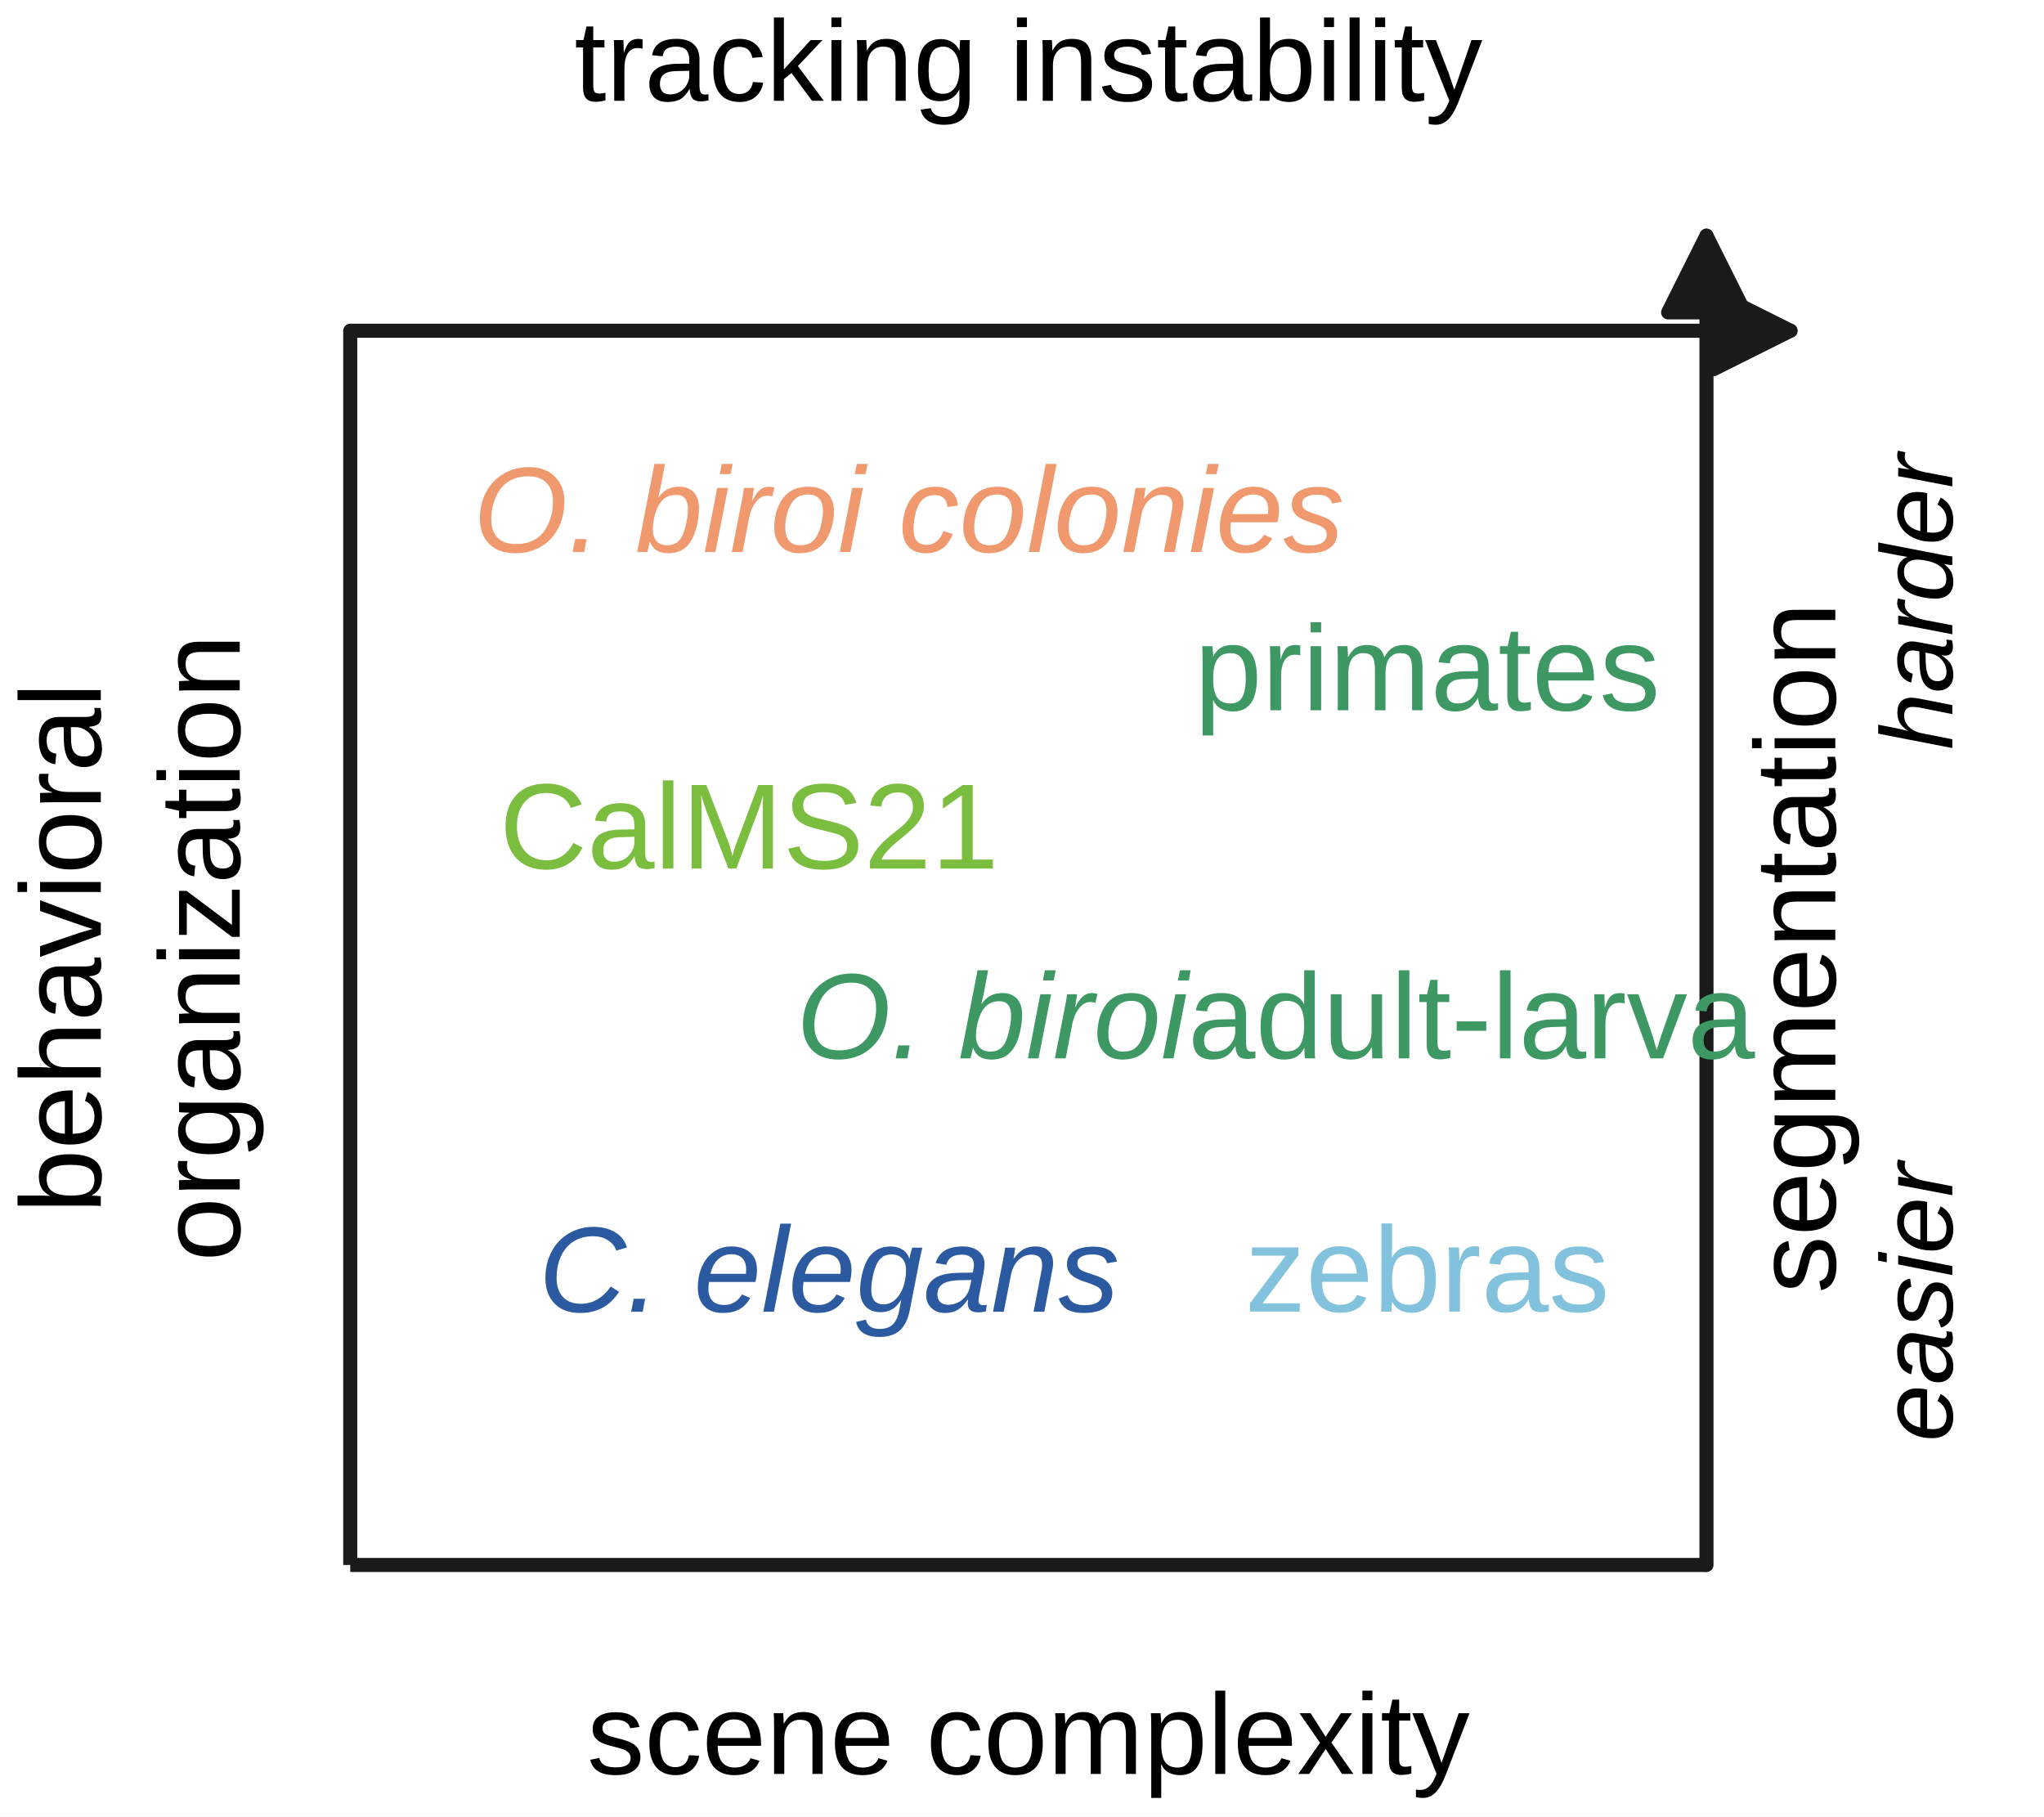
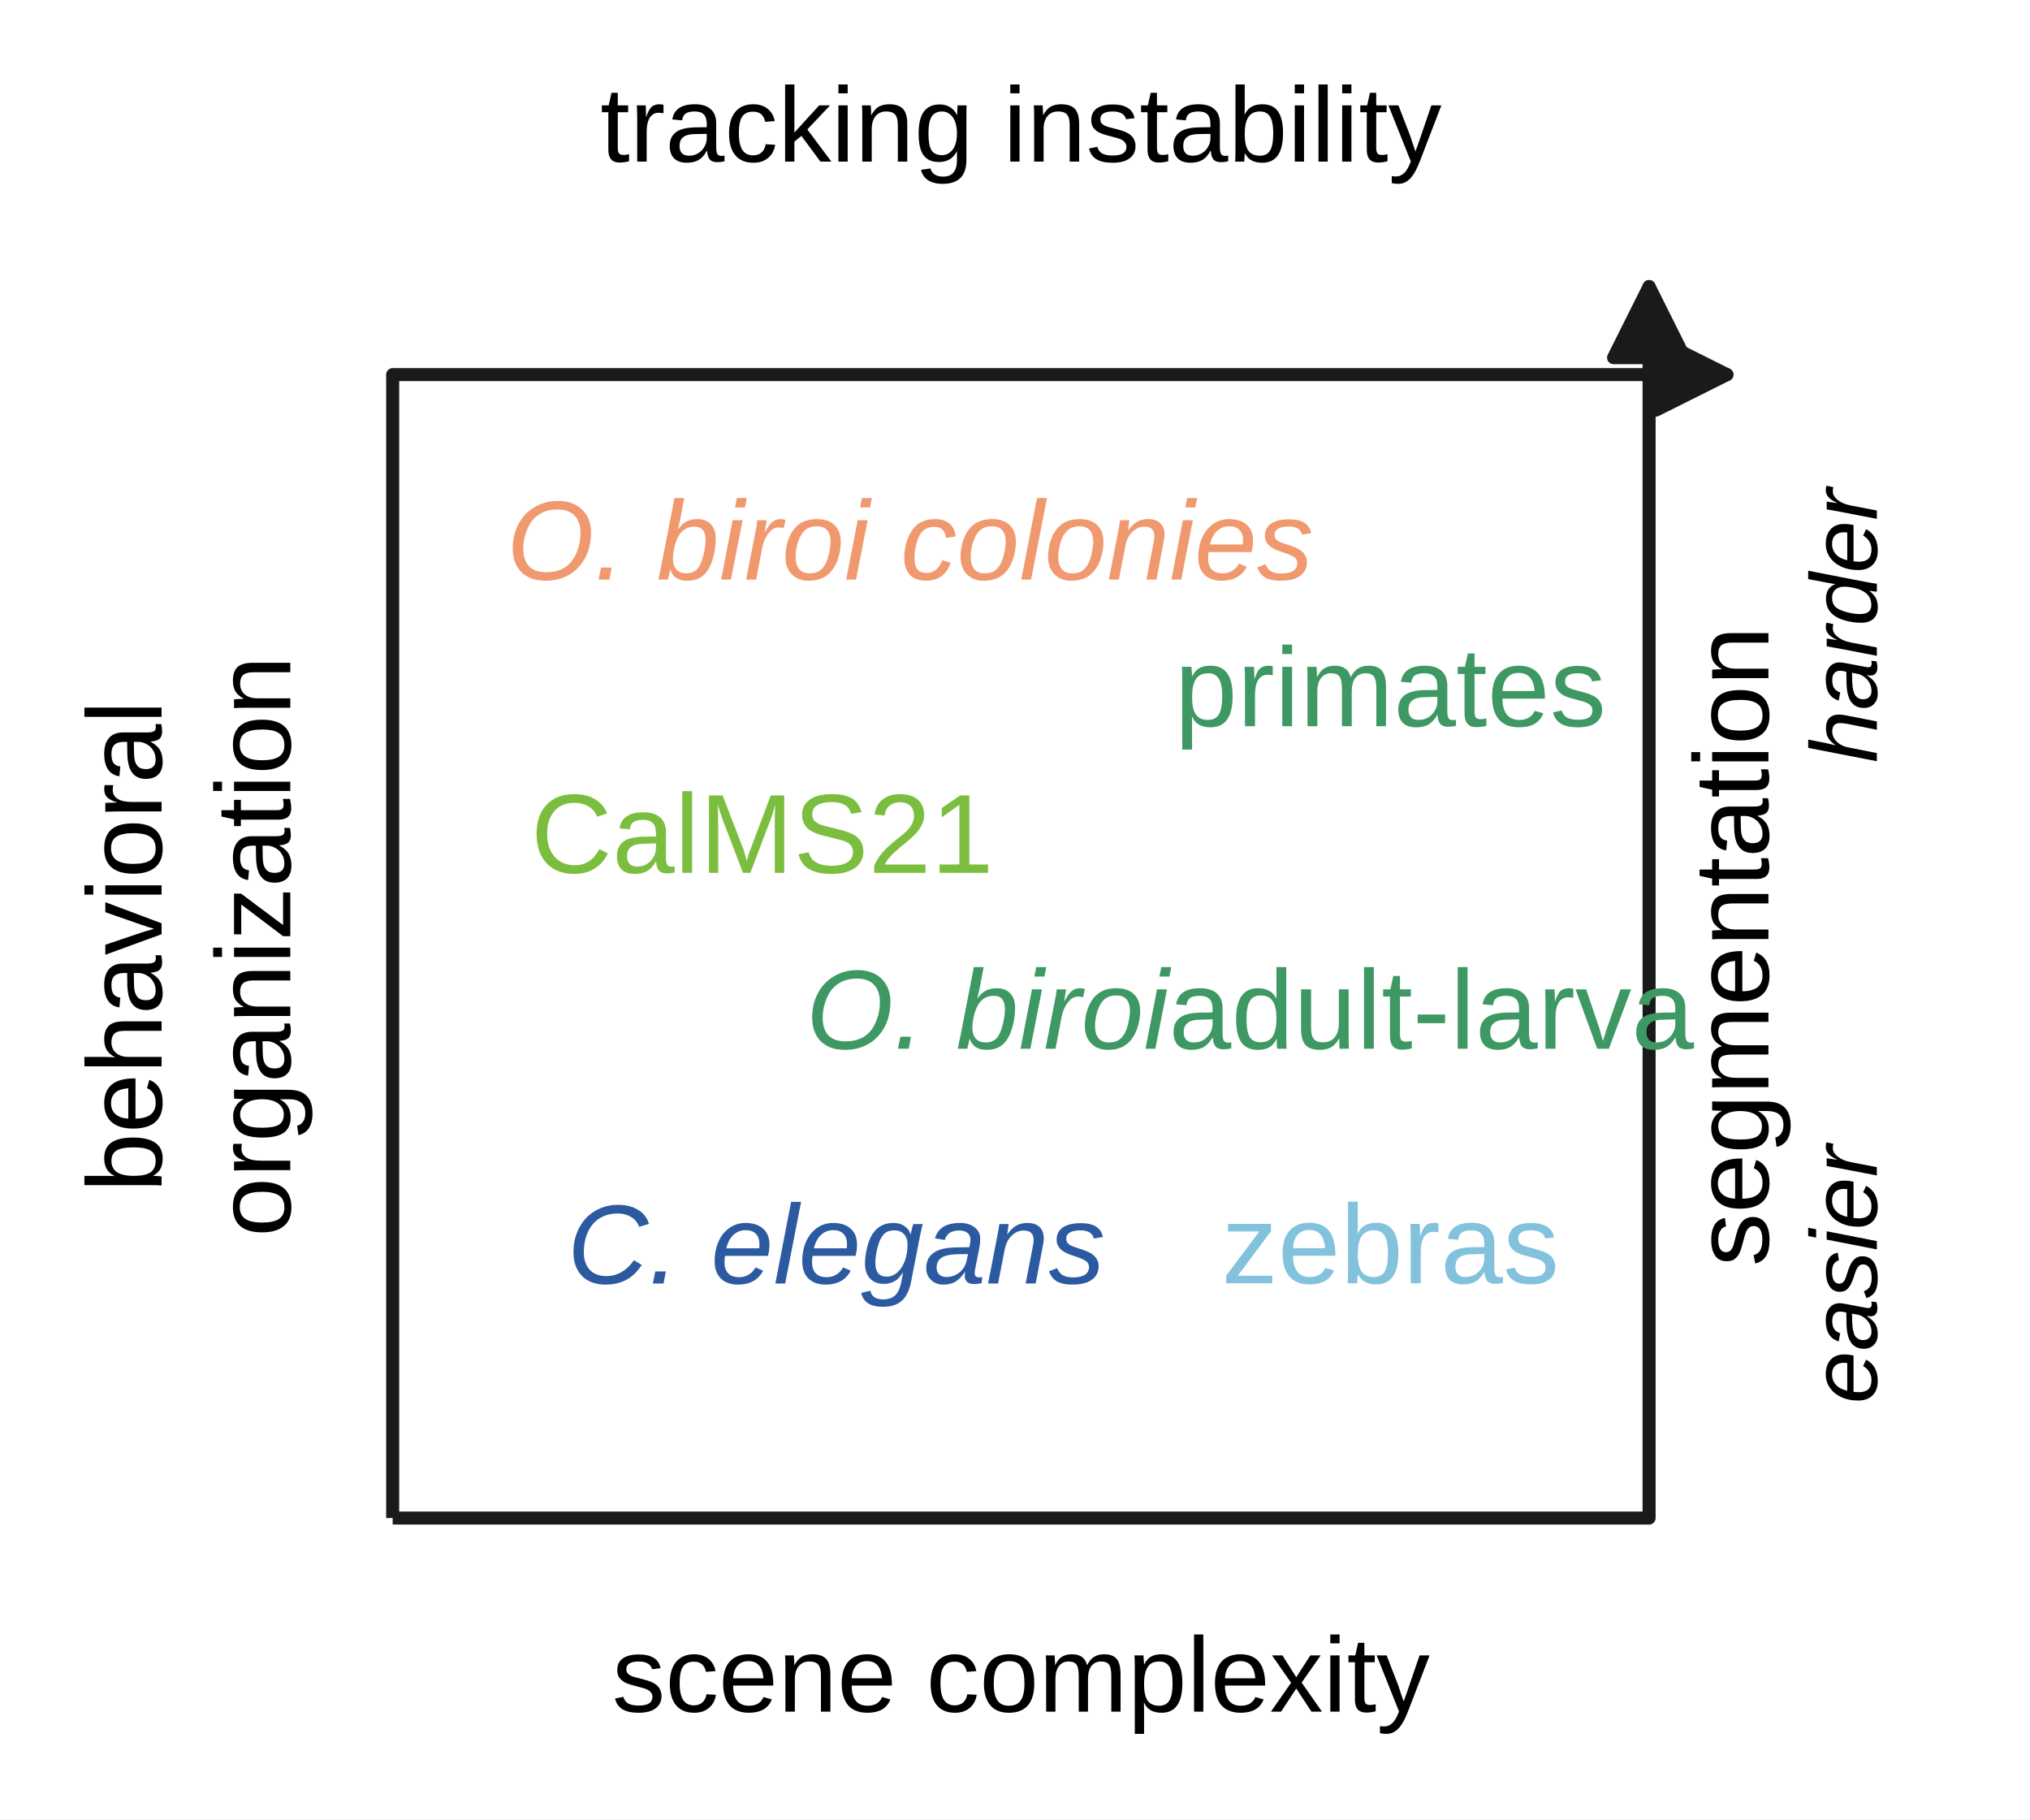
- <svg xmlns="http://www.w3.org/2000/svg" width="159.875pt" height="142.065pt" viewBox="0 0 159.875 142.065" version="1.1">
+ <svg xmlns="http://www.w3.org/2000/svg" width="171.395pt" height="153.585pt" viewBox="0 0 171.395 153.585" version="1.1">
  <defs>
    <style type="text/css">*{stroke-linejoin: round; stroke-linecap: butt}</style>
  </defs>
  <g id="figure_1">
    <g id="patch_1">
-       <path d="M 0 142.065  L 159.875 142.065  L 159.875 0  L 0 0  z " style="fill: #ffffff" />
+       <path d="M 0 153.585  L 171.395 153.585  L 171.395 0  L 0 0  z " style="fill: #ffffff" />
    </g>
    <g id="axes_1">
      <g id="patch_2">
-         <path d="M 2.435 137.239  L 158.435 137.239  L 158.435 13.489  L 2.435 13.489  z " style="fill: #ffffff" />
+         <path d="M 8.195 142.999  L 164.195 142.999  L 164.195 19.249  L 8.195 19.249  z " style="fill: #ffffff" />
      </g>
      <g id="matplotlib.axis_1" />
      <g id="matplotlib.axis_2" />
      <g id="line2d_1">
-         <path d="M 27.395 122.389  L 27.395 25.864  " style="fill: none; stroke: #1a1a1a; stroke-width: 1.1" />
+         <path d="M 33.155 128.149  L 33.155 31.624  " style="fill: none; stroke: #1a1a1a; stroke-width: 1.1" />
      </g>
      <g id="line2d_2">
-         <path d="M 27.395 122.389  L 133.475 122.389  " style="fill: none; stroke: #1a1a1a; stroke-width: 1.1" />
+         <path d="M 33.155 128.149  L 139.235 128.149  " style="fill: none; stroke: #1a1a1a; stroke-width: 1.1" />
      </g>
      <g id="patch_3">
-         <path d="M 27.395 25.864  Q 84.335 25.864 140.046 25.864  " style="fill: none; stroke: #1a1a1a; stroke-width: 1.1; stroke-linecap: round" />
-         <path d="M 134.046 22.864  L 140.046 25.864  L 134.046 28.864  z " style="fill: #1a1a1a; stroke: #1a1a1a; stroke-width: 1.1; stroke-linecap: round" />
+         <path d="M 33.155 31.624  Q 90.095 31.624 145.806 31.624  " style="fill: none; stroke: #1a1a1a; stroke-width: 1.1; stroke-linecap: round" />
+         <path d="M 139.806 28.624  L 145.806 31.624  L 139.806 34.624  z " style="fill: #1a1a1a; stroke: #1a1a1a; stroke-width: 1.1; stroke-linecap: round" />
      </g>
      <g id="patch_4">
-         <path d="M 133.475 122.389  Q 133.475 69.795 133.475 18.431  " style="fill: none; stroke: #1a1a1a; stroke-width: 1.1; stroke-linecap: round" />
-         <path d="M 130.475 24.431  L 133.475 18.431  L 136.475 24.431  z " style="fill: #1a1a1a; stroke: #1a1a1a; stroke-width: 1.1; stroke-linecap: round" />
+         <path d="M 139.235 128.149  Q 139.235 75.555 139.235 24.191  " style="fill: none; stroke: #1a1a1a; stroke-width: 1.1; stroke-linecap: round" />
+         <path d="M 136.235 30.191  L 139.235 24.191  L 142.235 30.191  z " style="fill: #1a1a1a; stroke: #1a1a1a; stroke-width: 1.1; stroke-linecap: round" />
      </g>
      <g id="text_1">
-         <text style="font: 9px 'Arial'; text-anchor: middle" x="80.435" y="7.882" transform="rotate(-0 80.43539 7.882031)">tracking instability</text>
+         <text style="font: 9px 'Arial'; text-anchor: middle" x="86.195" y="13.642" transform="rotate(-0 86.19539 13.64203)">tracking instability</text>
      </g>
      <g id="text_2">
-         <text style="font: 9px 'Arial'; text-anchor: middle" x="80.435" y="138.731" transform="rotate(-0 80.43539 138.7308)">scene complexity</text>
+         <text style="font: 9px 'Arial'; text-anchor: middle" x="86.195" y="144.491" transform="rotate(-0 86.19539 144.4908)">scene complexity</text>
      </g>
      <g id="text_3">
-         <text style="font: 9px 'Arial'; text-anchor: middle" x="143.549" y="74.126" transform="rotate(-90 143.5493 74.12625)">segmentation</text>
+         <text style="font: 9px 'Arial'; text-anchor: middle" x="149.309" y="79.886" transform="rotate(-90 149.3093 79.88625)">segmentation</text>
      </g>
      <g id="text_4">
-         <text style="font: italic 8px 'Arial'; text-anchor: start" x="152.704" y="112.736" transform="rotate(-90 152.7035 112.7362)">easier</text>
+         <text style="font: italic 8px 'Arial'; text-anchor: start" x="158.464" y="118.496" transform="rotate(-90 158.4635 118.4963)">easier</text>
      </g>
      <g id="text_5">
-         <text style="font: italic 8px 'Arial'; text-anchor: end" x="152.704" y="35.516" transform="rotate(-90 152.7035 35.51625)">harder</text>
+         <text style="font: italic 8px 'Arial'; text-anchor: end" x="158.464" y="41.276" transform="rotate(-90 158.4635 41.27625)">harder</text>
      </g>
      <g id="text_6">
-         <text style="font: 9px 'Arial'; text-anchor: middle" x="7.882" y="74.126" transform="rotate(-90 7.882031 74.12625)">behavioral</text>
+         <text style="font: 9px 'Arial'; text-anchor: middle" x="13.642" y="79.886" transform="rotate(-90 13.64203 79.88625)">behavioral</text>
      </g>
      <g id="text_7">
-         <text style="font: 9px 'Arial'; text-anchor: middle" x="18.749" y="74.126" transform="rotate(-90 18.7493 74.12625)">organization</text>
+         <text style="font: 9px 'Arial'; text-anchor: middle" x="24.509" y="79.886" transform="rotate(-90 24.5093 79.88625)">organization</text>
      </g>
      <g id="text_8">
-         <text style="fill: #f0996e; font: italic 9.5px 'Arial'; text-anchor: middle" x="71.075" y="43.17" transform="rotate(-0 71.07539 43.16965)">O. biroi colonies</text>
+         <text style="fill: #f0996e; font: italic 9.5px 'Arial'; text-anchor: middle" x="76.835" y="48.93" transform="rotate(-0 76.83539 48.92965)">O. biroi colonies</text>
      </g>
      <g id="text_9">
-         <text style="fill: #3e9863; font: 9.5px 'Arial'; text-anchor: middle" x="111.635" y="55.545" transform="rotate(-0 111.6354 55.54465)">primates</text>
+         <text style="fill: #3e9863; font: 9.5px 'Arial'; text-anchor: middle" x="117.395" y="61.305" transform="rotate(-0 117.3954 61.30465)">primates</text>
      </g>
      <g id="text_10">
-         <text style="fill: #7bbe3f; font: 9.5px 'Arial'; text-anchor: middle" x="58.595" y="67.92" transform="rotate(-0 58.59539 67.91965)">CalMS21</text>
+         <text style="fill: #7bbe3f; font: 9.5px 'Arial'; text-anchor: middle" x="64.355" y="73.68" transform="rotate(-0 64.35539 73.67965)">CalMS21</text>
      </g>
      <g id="text_11">
-         <text style="fill: #3e9863; font: italic 9.5px 'Arial'; text-anchor: end" x="92.915" y="82.77" transform="rotate(-0 92.91539 82.76965)">O. biroi</text>
+         <text style="fill: #3e9863; font: italic 9.5px 'Arial'; text-anchor: end" x="98.675" y="88.53" transform="rotate(-0 98.67539 88.52965)">O. biroi</text>
      </g>
      <g id="text_12">
-         <text style="fill: #3e9863; font: 9.5px 'Arial'; text-anchor: start" x="92.915" y="82.77" transform="rotate(-0 92.91539 82.76965)"> adult-larva</text>
+         <text style="fill: #3e9863; font: 9.5px 'Arial'; text-anchor: start" x="98.675" y="88.53" transform="rotate(-0 98.67539 88.52965)"> adult-larva</text>
      </g>
      <g id="text_13">
-         <text style="fill: #2c5aa0; font: italic 9.5px 'Arial'; text-anchor: middle" x="64.835" y="102.586" transform="rotate(-0 64.83539 102.586)">C. elegans</text>
+         <text style="fill: #2c5aa0; font: italic 9.5px 'Arial'; text-anchor: middle" x="70.595" y="108.346" transform="rotate(-0 70.59539 108.346)">C. elegans</text>
      </g>
      <g id="text_14">
-         <text style="fill: #83c2dd; font: 9.5px 'Arial'; text-anchor: middle" x="111.635" y="102.57" transform="rotate(-0 111.6354 102.5696)">zebras</text>
+         <text style="fill: #83c2dd; font: 9.5px 'Arial'; text-anchor: middle" x="117.395" y="108.33" transform="rotate(-0 117.3954 108.3296)">zebras</text>
      </g>
    </g>
  </g>
</svg>
